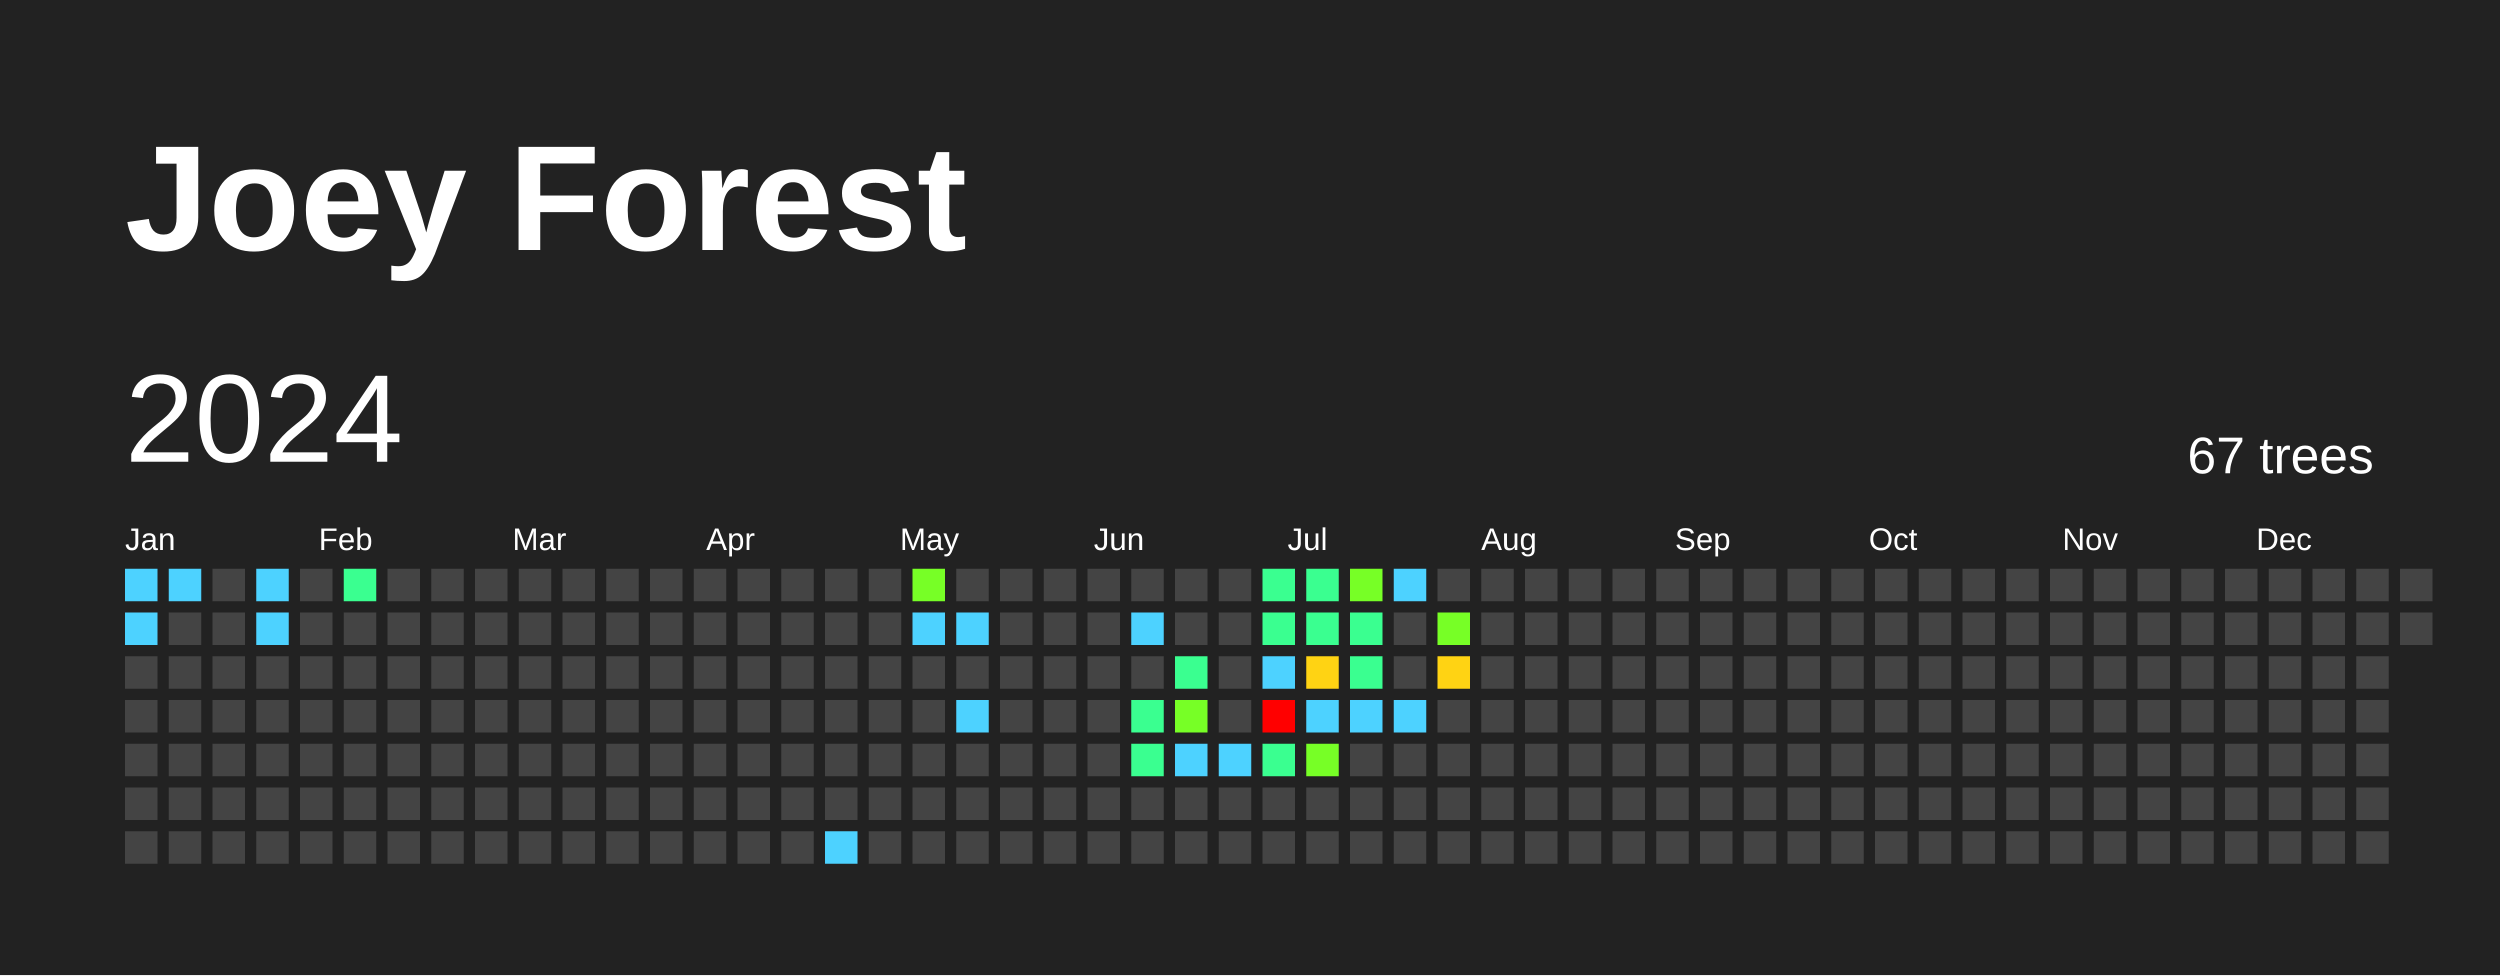
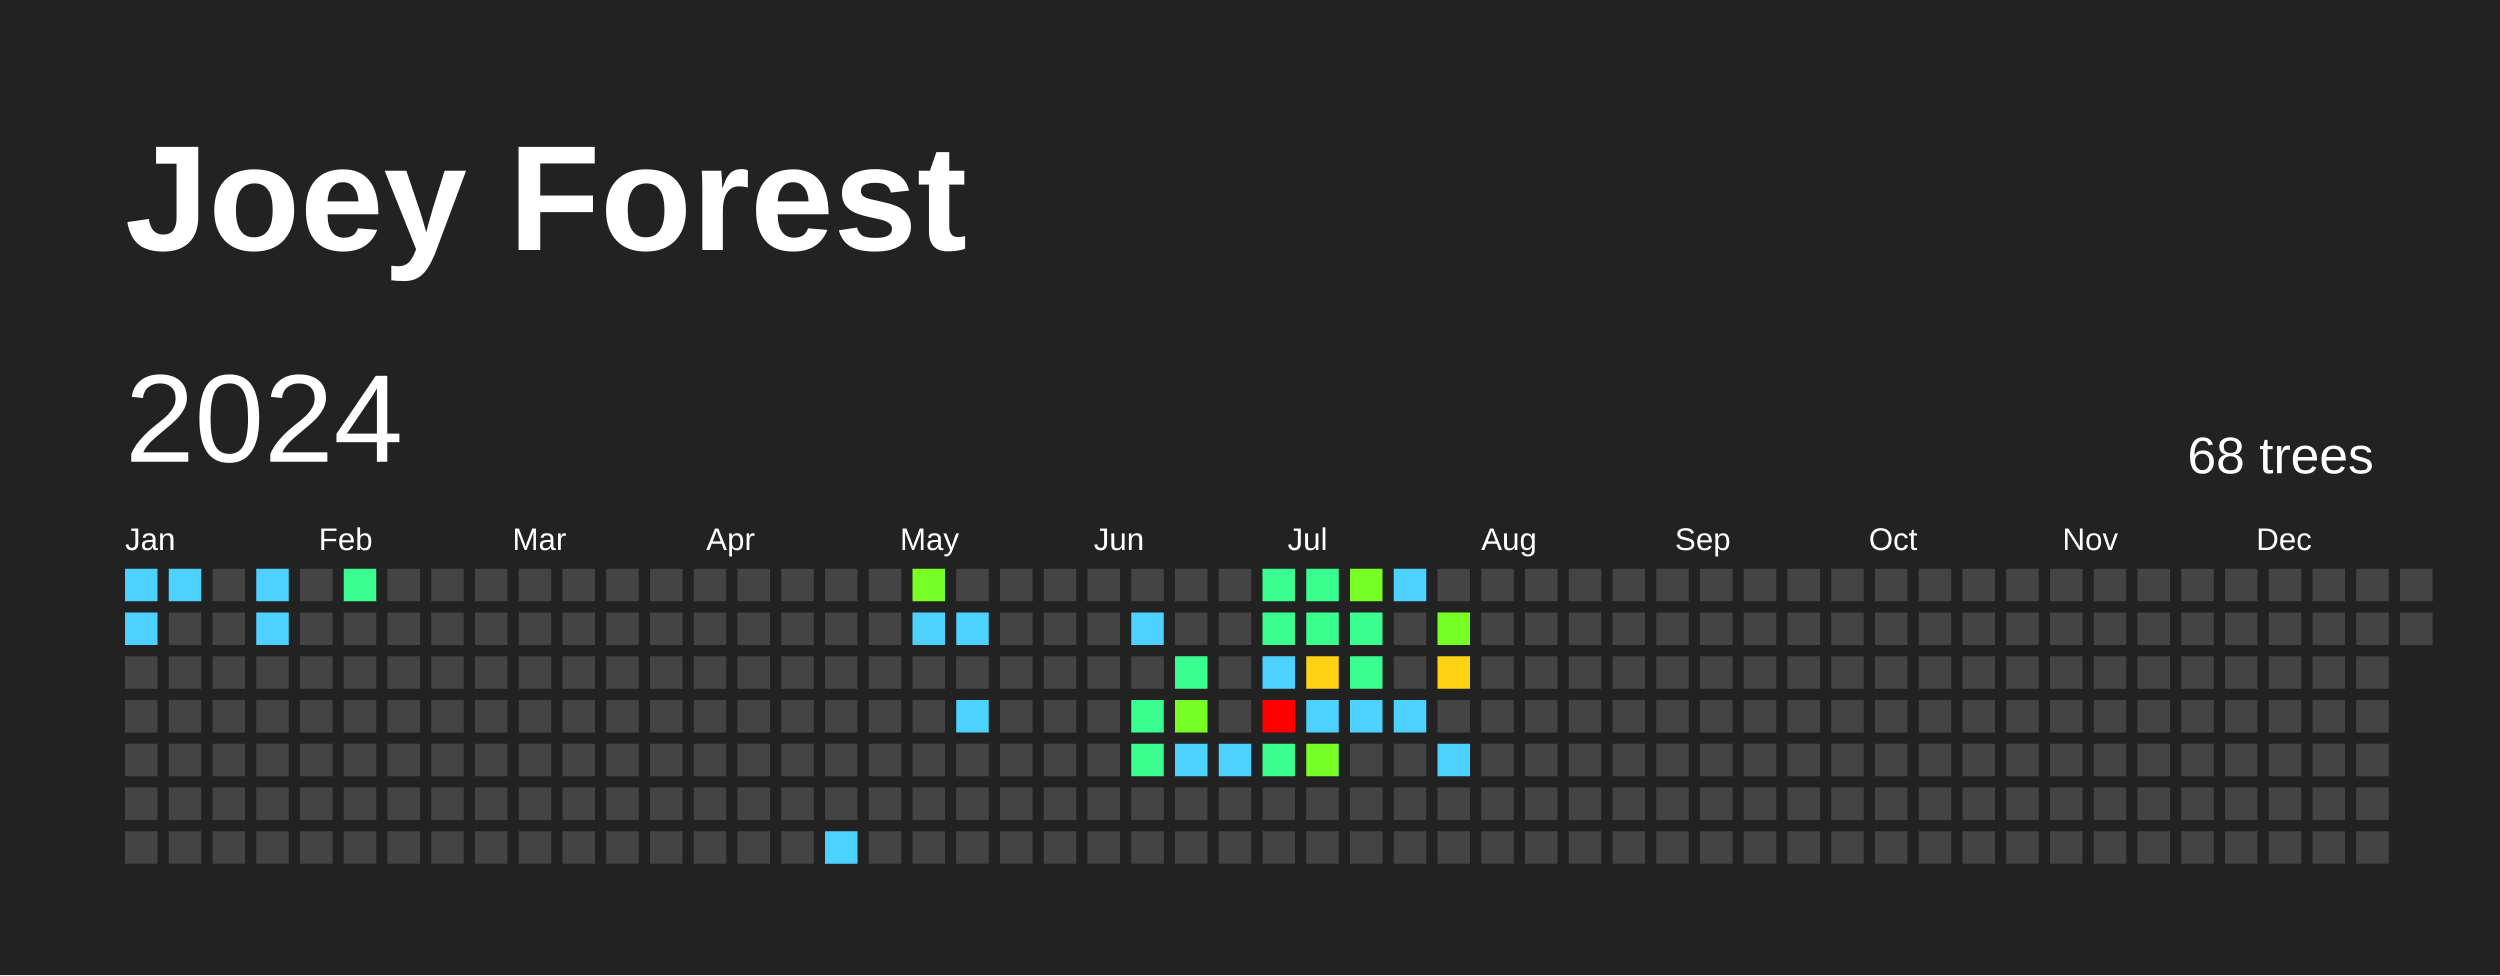
<svg xmlns="http://www.w3.org/2000/svg" baseProfile="full" height="78mm" version="1.1" viewBox="0,0,200,78" width="200mm">
  <defs />
  <rect fill="#222222" height="78" width="200" x="0" y="0" />
  <text fill="#FFFFFF" style="font-size:12px; font-family:Arial; font-weight:bold;" x="10" y="20">Joey Forest</text>
  <text dominant-baseline="hanging" fill="#FFFFFF" style="font-size:10.0px; font-family:Arial;" x="10" y="30">2024</text>
-   <text dominant-baseline="hanging" fill="#FFFFFF" style="font-size:4.125px; font-family:Arial;" x="175" y="35">67 trees</text>
+   <text dominant-baseline="hanging" fill="#FFFFFF" style="font-size:4.125px; font-family:Arial;" x="175" y="35">68 trees</text>
  <text fill="#FFFFFF" style="font-size:2.5px; font-family:Arial" x="10.0" y="44">Jan</text>
  <text fill="#FFFFFF" style="font-size:2.5px; font-family:Arial" x="25.5" y="44">Feb</text>
  <text fill="#FFFFFF" style="font-size:2.5px; font-family:Arial" x="41.0" y="44">Mar</text>
  <text fill="#FFFFFF" style="font-size:2.5px; font-family:Arial" x="56.5" y="44">Apr</text>
  <text fill="#FFFFFF" style="font-size:2.5px; font-family:Arial" x="72.0" y="44">May</text>
  <text fill="#FFFFFF" style="font-size:2.5px; font-family:Arial" x="87.5" y="44">Jun</text>
  <text fill="#FFFFFF" style="font-size:2.5px; font-family:Arial" x="103.0" y="44">Jul</text>
  <text fill="#FFFFFF" style="font-size:2.5px; font-family:Arial" x="118.5" y="44">Aug</text>
  <text fill="#FFFFFF" style="font-size:2.5px; font-family:Arial" x="134.0" y="44">Sep</text>
  <text fill="#FFFFFF" style="font-size:2.5px; font-family:Arial" x="149.5" y="44">Oct</text>
  <text fill="#FFFFFF" style="font-size:2.5px; font-family:Arial" x="165.0" y="44">Nov</text>
  <text fill="#FFFFFF" style="font-size:2.5px; font-family:Arial" x="180.5" y="44">Dec</text>
  <rect fill="#4dd2ff" height="2.6" width="2.6" x="10.0" y="45.5" />
  <rect fill="#4dd2ff" height="2.6" width="2.6" x="10.0" y="49.0" />
  <rect fill="#444444" height="2.6" width="2.6" x="10.0" y="52.5" />
  <rect fill="#444444" height="2.6" width="2.6" x="10.0" y="56.0" />
  <rect fill="#444444" height="2.6" width="2.6" x="10.0" y="59.5" />
  <rect fill="#444444" height="2.6" width="2.6" x="10.0" y="63.0" />
  <rect fill="#444444" height="2.6" width="2.6" x="10.0" y="66.5" />
  <rect fill="#4dd2ff" height="2.6" width="2.6" x="13.5" y="45.5" />
  <rect fill="#444444" height="2.6" width="2.6" x="13.5" y="49.0" />
  <rect fill="#444444" height="2.6" width="2.6" x="13.5" y="52.5" />
  <rect fill="#444444" height="2.6" width="2.6" x="13.5" y="56.0" />
  <rect fill="#444444" height="2.6" width="2.6" x="13.5" y="59.5" />
  <rect fill="#444444" height="2.6" width="2.6" x="13.5" y="63.0" />
  <rect fill="#444444" height="2.6" width="2.6" x="13.5" y="66.5" />
  <rect fill="#444444" height="2.6" width="2.6" x="17.0" y="45.5" />
  <rect fill="#444444" height="2.6" width="2.6" x="17.0" y="49.0" />
  <rect fill="#444444" height="2.6" width="2.6" x="17.0" y="52.5" />
  <rect fill="#444444" height="2.6" width="2.6" x="17.0" y="56.0" />
  <rect fill="#444444" height="2.6" width="2.6" x="17.0" y="59.5" />
  <rect fill="#444444" height="2.6" width="2.6" x="17.0" y="63.0" />
  <rect fill="#444444" height="2.6" width="2.6" x="17.0" y="66.5" />
  <rect fill="#4dd2ff" height="2.6" width="2.6" x="20.5" y="45.5" />
  <rect fill="#4dd2ff" height="2.6" width="2.6" x="20.5" y="49.0" />
  <rect fill="#444444" height="2.6" width="2.6" x="20.5" y="52.5" />
  <rect fill="#444444" height="2.6" width="2.6" x="20.5" y="56.0" />
  <rect fill="#444444" height="2.6" width="2.6" x="20.5" y="59.5" />
  <rect fill="#444444" height="2.6" width="2.6" x="20.5" y="63.0" />
  <rect fill="#444444" height="2.6" width="2.6" x="20.5" y="66.5" />
  <rect fill="#444444" height="2.6" width="2.6" x="24.0" y="45.5" />
  <rect fill="#444444" height="2.6" width="2.6" x="24.0" y="49.0" />
  <rect fill="#444444" height="2.6" width="2.6" x="24.0" y="52.5" />
  <rect fill="#444444" height="2.6" width="2.6" x="24.0" y="56.0" />
  <rect fill="#444444" height="2.6" width="2.6" x="24.0" y="59.5" />
  <rect fill="#444444" height="2.6" width="2.6" x="24.0" y="63.0" />
  <rect fill="#444444" height="2.6" width="2.6" x="24.0" y="66.5" />
  <rect fill="#3aff90" height="2.6" width="2.6" x="27.5" y="45.5" />
  <rect fill="#444444" height="2.6" width="2.6" x="27.5" y="49.0" />
  <rect fill="#444444" height="2.6" width="2.6" x="27.5" y="52.5" />
  <rect fill="#444444" height="2.6" width="2.6" x="27.5" y="56.0" />
  <rect fill="#444444" height="2.6" width="2.6" x="27.5" y="59.5" />
  <rect fill="#444444" height="2.6" width="2.6" x="27.5" y="63.0" />
  <rect fill="#444444" height="2.6" width="2.6" x="27.5" y="66.5" />
  <rect fill="#444444" height="2.6" width="2.6" x="31.0" y="45.5" />
  <rect fill="#444444" height="2.6" width="2.6" x="31.0" y="49.0" />
  <rect fill="#444444" height="2.6" width="2.6" x="31.0" y="52.5" />
  <rect fill="#444444" height="2.6" width="2.6" x="31.0" y="56.0" />
  <rect fill="#444444" height="2.6" width="2.6" x="31.0" y="59.5" />
  <rect fill="#444444" height="2.6" width="2.6" x="31.0" y="63.0" />
  <rect fill="#444444" height="2.6" width="2.6" x="31.0" y="66.5" />
  <rect fill="#444444" height="2.6" width="2.6" x="34.5" y="45.5" />
  <rect fill="#444444" height="2.6" width="2.6" x="34.5" y="49.0" />
  <rect fill="#444444" height="2.6" width="2.6" x="34.5" y="52.5" />
  <rect fill="#444444" height="2.6" width="2.6" x="34.5" y="56.0" />
  <rect fill="#444444" height="2.6" width="2.6" x="34.5" y="59.5" />
  <rect fill="#444444" height="2.6" width="2.6" x="34.5" y="63.0" />
  <rect fill="#444444" height="2.6" width="2.6" x="34.5" y="66.5" />
  <rect fill="#444444" height="2.6" width="2.6" x="38.0" y="45.5" />
  <rect fill="#444444" height="2.6" width="2.6" x="38.0" y="49.0" />
  <rect fill="#444444" height="2.6" width="2.6" x="38.0" y="52.5" />
  <rect fill="#444444" height="2.6" width="2.6" x="38.0" y="56.0" />
  <rect fill="#444444" height="2.6" width="2.6" x="38.0" y="59.5" />
  <rect fill="#444444" height="2.6" width="2.6" x="38.0" y="63.0" />
  <rect fill="#444444" height="2.6" width="2.6" x="38.0" y="66.5" />
  <rect fill="#444444" height="2.6" width="2.6" x="41.5" y="45.5" />
  <rect fill="#444444" height="2.6" width="2.6" x="41.5" y="49.0" />
  <rect fill="#444444" height="2.6" width="2.6" x="41.5" y="52.5" />
  <rect fill="#444444" height="2.6" width="2.6" x="41.5" y="56.0" />
  <rect fill="#444444" height="2.6" width="2.6" x="41.5" y="59.5" />
  <rect fill="#444444" height="2.6" width="2.6" x="41.5" y="63.0" />
  <rect fill="#444444" height="2.6" width="2.6" x="41.5" y="66.5" />
  <rect fill="#444444" height="2.6" width="2.6" x="45.0" y="45.5" />
  <rect fill="#444444" height="2.6" width="2.6" x="45.0" y="49.0" />
  <rect fill="#444444" height="2.6" width="2.6" x="45.0" y="52.5" />
  <rect fill="#444444" height="2.6" width="2.6" x="45.0" y="56.0" />
  <rect fill="#444444" height="2.6" width="2.6" x="45.0" y="59.5" />
  <rect fill="#444444" height="2.6" width="2.6" x="45.0" y="63.0" />
  <rect fill="#444444" height="2.6" width="2.6" x="45.0" y="66.5" />
  <rect fill="#444444" height="2.6" width="2.6" x="48.5" y="45.5" />
  <rect fill="#444444" height="2.6" width="2.6" x="48.5" y="49.0" />
  <rect fill="#444444" height="2.6" width="2.6" x="48.5" y="52.5" />
  <rect fill="#444444" height="2.6" width="2.6" x="48.5" y="56.0" />
  <rect fill="#444444" height="2.6" width="2.6" x="48.5" y="59.5" />
  <rect fill="#444444" height="2.6" width="2.6" x="48.5" y="63.0" />
  <rect fill="#444444" height="2.6" width="2.6" x="48.5" y="66.5" />
  <rect fill="#444444" height="2.6" width="2.6" x="52.0" y="45.5" />
  <rect fill="#444444" height="2.6" width="2.6" x="52.0" y="49.0" />
  <rect fill="#444444" height="2.6" width="2.6" x="52.0" y="52.5" />
  <rect fill="#444444" height="2.6" width="2.6" x="52.0" y="56.0" />
  <rect fill="#444444" height="2.6" width="2.6" x="52.0" y="59.5" />
  <rect fill="#444444" height="2.6" width="2.6" x="52.0" y="63.0" />
  <rect fill="#444444" height="2.6" width="2.6" x="52.0" y="66.5" />
  <rect fill="#444444" height="2.6" width="2.6" x="55.5" y="45.5" />
  <rect fill="#444444" height="2.6" width="2.6" x="55.5" y="49.0" />
  <rect fill="#444444" height="2.6" width="2.6" x="55.5" y="52.5" />
  <rect fill="#444444" height="2.6" width="2.6" x="55.5" y="56.0" />
  <rect fill="#444444" height="2.6" width="2.6" x="55.5" y="59.5" />
  <rect fill="#444444" height="2.6" width="2.6" x="55.5" y="63.0" />
  <rect fill="#444444" height="2.6" width="2.6" x="55.5" y="66.5" />
  <rect fill="#444444" height="2.6" width="2.6" x="59.0" y="45.5" />
  <rect fill="#444444" height="2.6" width="2.6" x="59.0" y="49.0" />
  <rect fill="#444444" height="2.6" width="2.6" x="59.0" y="52.5" />
  <rect fill="#444444" height="2.6" width="2.6" x="59.0" y="56.0" />
  <rect fill="#444444" height="2.6" width="2.6" x="59.0" y="59.5" />
  <rect fill="#444444" height="2.6" width="2.6" x="59.0" y="63.0" />
  <rect fill="#444444" height="2.6" width="2.6" x="59.0" y="66.5" />
  <rect fill="#444444" height="2.6" width="2.6" x="62.5" y="45.5" />
  <rect fill="#444444" height="2.6" width="2.6" x="62.5" y="49.0" />
  <rect fill="#444444" height="2.6" width="2.6" x="62.5" y="52.5" />
  <rect fill="#444444" height="2.6" width="2.6" x="62.5" y="56.0" />
  <rect fill="#444444" height="2.6" width="2.6" x="62.5" y="59.5" />
  <rect fill="#444444" height="2.6" width="2.6" x="62.5" y="63.0" />
  <rect fill="#444444" height="2.6" width="2.6" x="62.5" y="66.5" />
  <rect fill="#444444" height="2.6" width="2.6" x="66.0" y="45.5" />
  <rect fill="#444444" height="2.6" width="2.6" x="66.0" y="49.0" />
  <rect fill="#444444" height="2.6" width="2.6" x="66.0" y="52.5" />
  <rect fill="#444444" height="2.6" width="2.6" x="66.0" y="56.0" />
  <rect fill="#444444" height="2.6" width="2.6" x="66.0" y="59.5" />
  <rect fill="#444444" height="2.6" width="2.6" x="66.0" y="63.0" />
  <rect fill="#4dd2ff" height="2.6" width="2.6" x="66.0" y="66.5" />
  <rect fill="#444444" height="2.6" width="2.6" x="69.5" y="45.5" />
  <rect fill="#444444" height="2.6" width="2.6" x="69.5" y="49.0" />
  <rect fill="#444444" height="2.6" width="2.6" x="69.5" y="52.5" />
  <rect fill="#444444" height="2.6" width="2.6" x="69.5" y="56.0" />
  <rect fill="#444444" height="2.6" width="2.6" x="69.5" y="59.5" />
  <rect fill="#444444" height="2.6" width="2.6" x="69.5" y="63.0" />
  <rect fill="#444444" height="2.6" width="2.6" x="69.5" y="66.5" />
  <rect fill="#77ff26" height="2.6" width="2.6" x="73.0" y="45.5" />
  <rect fill="#4dd2ff" height="2.6" width="2.6" x="73.0" y="49.0" />
  <rect fill="#444444" height="2.6" width="2.6" x="73.0" y="52.5" />
  <rect fill="#444444" height="2.6" width="2.6" x="73.0" y="56.0" />
  <rect fill="#444444" height="2.6" width="2.6" x="73.0" y="59.5" />
  <rect fill="#444444" height="2.6" width="2.6" x="73.0" y="63.0" />
  <rect fill="#444444" height="2.6" width="2.6" x="73.0" y="66.5" />
  <rect fill="#444444" height="2.6" width="2.6" x="76.5" y="45.5" />
  <rect fill="#4dd2ff" height="2.6" width="2.6" x="76.5" y="49.0" />
  <rect fill="#444444" height="2.6" width="2.6" x="76.5" y="52.5" />
  <rect fill="#4dd2ff" height="2.6" width="2.6" x="76.5" y="56.0" />
  <rect fill="#444444" height="2.6" width="2.6" x="76.5" y="59.5" />
  <rect fill="#444444" height="2.6" width="2.6" x="76.5" y="63.0" />
  <rect fill="#444444" height="2.6" width="2.6" x="76.5" y="66.5" />
  <rect fill="#444444" height="2.6" width="2.6" x="80.0" y="45.5" />
  <rect fill="#444444" height="2.6" width="2.6" x="80.0" y="49.0" />
  <rect fill="#444444" height="2.6" width="2.6" x="80.0" y="52.5" />
  <rect fill="#444444" height="2.6" width="2.6" x="80.0" y="56.0" />
  <rect fill="#444444" height="2.6" width="2.6" x="80.0" y="59.5" />
  <rect fill="#444444" height="2.6" width="2.6" x="80.0" y="63.0" />
  <rect fill="#444444" height="2.6" width="2.6" x="80.0" y="66.5" />
  <rect fill="#444444" height="2.6" width="2.6" x="83.5" y="45.5" />
  <rect fill="#444444" height="2.6" width="2.6" x="83.5" y="49.0" />
  <rect fill="#444444" height="2.6" width="2.6" x="83.5" y="52.5" />
  <rect fill="#444444" height="2.6" width="2.6" x="83.5" y="56.0" />
  <rect fill="#444444" height="2.6" width="2.6" x="83.5" y="59.5" />
  <rect fill="#444444" height="2.6" width="2.6" x="83.5" y="63.0" />
  <rect fill="#444444" height="2.6" width="2.6" x="83.5" y="66.5" />
  <rect fill="#444444" height="2.6" width="2.6" x="87.0" y="45.5" />
  <rect fill="#444444" height="2.6" width="2.6" x="87.0" y="49.0" />
  <rect fill="#444444" height="2.6" width="2.6" x="87.0" y="52.5" />
  <rect fill="#444444" height="2.6" width="2.6" x="87.0" y="56.0" />
  <rect fill="#444444" height="2.6" width="2.6" x="87.0" y="59.5" />
  <rect fill="#444444" height="2.6" width="2.6" x="87.0" y="63.0" />
  <rect fill="#444444" height="2.6" width="2.6" x="87.0" y="66.5" />
  <rect fill="#444444" height="2.6" width="2.6" x="90.5" y="45.5" />
  <rect fill="#4dd2ff" height="2.6" width="2.6" x="90.5" y="49.0" />
  <rect fill="#444444" height="2.6" width="2.6" x="90.5" y="52.5" />
  <rect fill="#3aff90" height="2.6" width="2.6" x="90.5" y="56.0" />
  <rect fill="#3aff90" height="2.6" width="2.6" x="90.5" y="59.5" />
  <rect fill="#444444" height="2.6" width="2.6" x="90.5" y="63.0" />
  <rect fill="#444444" height="2.6" width="2.6" x="90.5" y="66.5" />
  <rect fill="#444444" height="2.6" width="2.6" x="94.0" y="45.5" />
  <rect fill="#444444" height="2.6" width="2.6" x="94.0" y="49.0" />
  <rect fill="#3aff90" height="2.6" width="2.6" x="94.0" y="52.5" />
  <rect fill="#77ff26" height="2.6" width="2.6" x="94.0" y="56.0" />
  <rect fill="#4dd2ff" height="2.6" width="2.6" x="94.0" y="59.5" />
  <rect fill="#444444" height="2.6" width="2.6" x="94.0" y="63.0" />
  <rect fill="#444444" height="2.6" width="2.6" x="94.0" y="66.5" />
  <rect fill="#444444" height="2.6" width="2.6" x="97.5" y="45.5" />
  <rect fill="#444444" height="2.6" width="2.6" x="97.5" y="49.0" />
  <rect fill="#444444" height="2.6" width="2.6" x="97.5" y="52.5" />
  <rect fill="#444444" height="2.6" width="2.6" x="97.5" y="56.0" />
  <rect fill="#4dd2ff" height="2.6" width="2.6" x="97.5" y="59.5" />
  <rect fill="#444444" height="2.6" width="2.6" x="97.5" y="63.0" />
  <rect fill="#444444" height="2.6" width="2.6" x="97.5" y="66.5" />
  <rect fill="#3aff90" height="2.6" width="2.6" x="101.0" y="45.5" />
  <rect fill="#3aff90" height="2.6" width="2.6" x="101.0" y="49.0" />
  <rect fill="#4dd2ff" height="2.6" width="2.6" x="101.0" y="52.5" />
  <rect fill="red" height="2.6" width="2.6" x="101.0" y="56.0" />
  <rect fill="#3aff90" height="2.6" width="2.6" x="101.0" y="59.5" />
  <rect fill="#444444" height="2.6" width="2.6" x="101.0" y="63.0" />
  <rect fill="#444444" height="2.6" width="2.6" x="101.0" y="66.5" />
  <rect fill="#3aff90" height="2.6" width="2.6" x="104.5" y="45.5" />
  <rect fill="#3aff90" height="2.6" width="2.6" x="104.5" y="49.0" />
  <rect fill="#ffd313" height="2.6" width="2.6" x="104.5" y="52.5" />
  <rect fill="#4dd2ff" height="2.6" width="2.6" x="104.5" y="56.0" />
  <rect fill="#77ff26" height="2.6" width="2.6" x="104.5" y="59.5" />
  <rect fill="#444444" height="2.6" width="2.6" x="104.5" y="63.0" />
  <rect fill="#444444" height="2.6" width="2.6" x="104.5" y="66.5" />
  <rect fill="#77ff26" height="2.6" width="2.6" x="108.0" y="45.5" />
  <rect fill="#3aff90" height="2.6" width="2.6" x="108.0" y="49.0" />
  <rect fill="#3aff90" height="2.6" width="2.6" x="108.0" y="52.5" />
  <rect fill="#4dd2ff" height="2.6" width="2.6" x="108.0" y="56.0" />
  <rect fill="#444444" height="2.6" width="2.6" x="108.0" y="59.5" />
  <rect fill="#444444" height="2.6" width="2.6" x="108.0" y="63.0" />
  <rect fill="#444444" height="2.6" width="2.6" x="108.0" y="66.5" />
  <rect fill="#4dd2ff" height="2.6" width="2.6" x="111.5" y="45.5" />
  <rect fill="#444444" height="2.6" width="2.6" x="111.5" y="49.0" />
  <rect fill="#444444" height="2.6" width="2.6" x="111.5" y="52.5" />
  <rect fill="#4dd2ff" height="2.6" width="2.6" x="111.5" y="56.0" />
  <rect fill="#444444" height="2.6" width="2.6" x="111.5" y="59.5" />
  <rect fill="#444444" height="2.6" width="2.6" x="111.5" y="63.0" />
  <rect fill="#444444" height="2.6" width="2.6" x="111.5" y="66.5" />
  <rect fill="#444444" height="2.6" width="2.6" x="115.0" y="45.5" />
  <rect fill="#77ff26" height="2.6" width="2.6" x="115.0" y="49.0" />
  <rect fill="#ffd313" height="2.6" width="2.6" x="115.0" y="52.5" />
  <rect fill="#444444" height="2.6" width="2.6" x="115.0" y="56.0" />
-   <rect fill="#444444" height="2.6" width="2.6" x="115.0" y="59.5" />
+   <rect fill="#4dd2ff" height="2.6" width="2.6" x="115.0" y="59.5" />
  <rect fill="#444444" height="2.6" width="2.6" x="115.0" y="63.0" />
  <rect fill="#444444" height="2.6" width="2.6" x="115.0" y="66.5" />
  <rect fill="#444444" height="2.6" width="2.6" x="118.5" y="45.5" />
  <rect fill="#444444" height="2.6" width="2.6" x="118.5" y="49.0" />
  <rect fill="#444444" height="2.6" width="2.6" x="118.5" y="52.5" />
  <rect fill="#444444" height="2.6" width="2.6" x="118.5" y="56.0" />
  <rect fill="#444444" height="2.6" width="2.6" x="118.5" y="59.5" />
  <rect fill="#444444" height="2.6" width="2.6" x="118.5" y="63.0" />
  <rect fill="#444444" height="2.6" width="2.6" x="118.5" y="66.5" />
  <rect fill="#444444" height="2.6" width="2.6" x="122.0" y="45.5" />
  <rect fill="#444444" height="2.6" width="2.6" x="122.0" y="49.0" />
  <rect fill="#444444" height="2.6" width="2.6" x="122.0" y="52.5" />
  <rect fill="#444444" height="2.6" width="2.6" x="122.0" y="56.0" />
  <rect fill="#444444" height="2.6" width="2.6" x="122.0" y="59.5" />
  <rect fill="#444444" height="2.6" width="2.6" x="122.0" y="63.0" />
  <rect fill="#444444" height="2.6" width="2.6" x="122.0" y="66.5" />
  <rect fill="#444444" height="2.6" width="2.6" x="125.5" y="45.5" />
  <rect fill="#444444" height="2.6" width="2.6" x="125.5" y="49.0" />
  <rect fill="#444444" height="2.6" width="2.6" x="125.5" y="52.5" />
  <rect fill="#444444" height="2.6" width="2.6" x="125.5" y="56.0" />
  <rect fill="#444444" height="2.6" width="2.6" x="125.5" y="59.5" />
  <rect fill="#444444" height="2.6" width="2.6" x="125.5" y="63.0" />
  <rect fill="#444444" height="2.6" width="2.6" x="125.5" y="66.5" />
  <rect fill="#444444" height="2.6" width="2.6" x="129.0" y="45.5" />
  <rect fill="#444444" height="2.6" width="2.6" x="129.0" y="49.0" />
  <rect fill="#444444" height="2.6" width="2.6" x="129.0" y="52.5" />
  <rect fill="#444444" height="2.6" width="2.6" x="129.0" y="56.0" />
  <rect fill="#444444" height="2.6" width="2.6" x="129.0" y="59.5" />
  <rect fill="#444444" height="2.6" width="2.6" x="129.0" y="63.0" />
  <rect fill="#444444" height="2.6" width="2.6" x="129.0" y="66.5" />
  <rect fill="#444444" height="2.6" width="2.6" x="132.5" y="45.5" />
  <rect fill="#444444" height="2.6" width="2.6" x="132.5" y="49.0" />
  <rect fill="#444444" height="2.6" width="2.6" x="132.5" y="52.5" />
  <rect fill="#444444" height="2.6" width="2.6" x="132.5" y="56.0" />
  <rect fill="#444444" height="2.6" width="2.6" x="132.5" y="59.5" />
  <rect fill="#444444" height="2.6" width="2.6" x="132.5" y="63.0" />
  <rect fill="#444444" height="2.6" width="2.6" x="132.5" y="66.5" />
  <rect fill="#444444" height="2.6" width="2.6" x="136.0" y="45.5" />
  <rect fill="#444444" height="2.6" width="2.6" x="136.0" y="49.0" />
  <rect fill="#444444" height="2.6" width="2.6" x="136.0" y="52.5" />
  <rect fill="#444444" height="2.6" width="2.6" x="136.0" y="56.0" />
  <rect fill="#444444" height="2.6" width="2.6" x="136.0" y="59.5" />
  <rect fill="#444444" height="2.6" width="2.6" x="136.0" y="63.0" />
  <rect fill="#444444" height="2.6" width="2.6" x="136.0" y="66.5" />
  <rect fill="#444444" height="2.6" width="2.6" x="139.5" y="45.5" />
  <rect fill="#444444" height="2.6" width="2.6" x="139.5" y="49.0" />
  <rect fill="#444444" height="2.6" width="2.6" x="139.5" y="52.5" />
  <rect fill="#444444" height="2.6" width="2.6" x="139.5" y="56.0" />
  <rect fill="#444444" height="2.6" width="2.6" x="139.5" y="59.5" />
  <rect fill="#444444" height="2.6" width="2.6" x="139.5" y="63.0" />
  <rect fill="#444444" height="2.6" width="2.6" x="139.5" y="66.5" />
  <rect fill="#444444" height="2.6" width="2.6" x="143.0" y="45.5" />
  <rect fill="#444444" height="2.6" width="2.6" x="143.0" y="49.0" />
  <rect fill="#444444" height="2.6" width="2.6" x="143.0" y="52.5" />
  <rect fill="#444444" height="2.6" width="2.6" x="143.0" y="56.0" />
  <rect fill="#444444" height="2.6" width="2.6" x="143.0" y="59.5" />
  <rect fill="#444444" height="2.6" width="2.6" x="143.0" y="63.0" />
  <rect fill="#444444" height="2.6" width="2.6" x="143.0" y="66.5" />
  <rect fill="#444444" height="2.6" width="2.6" x="146.5" y="45.5" />
  <rect fill="#444444" height="2.6" width="2.6" x="146.5" y="49.0" />
  <rect fill="#444444" height="2.6" width="2.6" x="146.5" y="52.5" />
  <rect fill="#444444" height="2.6" width="2.6" x="146.5" y="56.0" />
  <rect fill="#444444" height="2.6" width="2.6" x="146.5" y="59.5" />
  <rect fill="#444444" height="2.6" width="2.6" x="146.5" y="63.0" />
  <rect fill="#444444" height="2.6" width="2.6" x="146.5" y="66.5" />
  <rect fill="#444444" height="2.6" width="2.6" x="150.0" y="45.5" />
  <rect fill="#444444" height="2.6" width="2.6" x="150.0" y="49.0" />
  <rect fill="#444444" height="2.6" width="2.6" x="150.0" y="52.5" />
  <rect fill="#444444" height="2.6" width="2.6" x="150.0" y="56.0" />
  <rect fill="#444444" height="2.6" width="2.6" x="150.0" y="59.5" />
  <rect fill="#444444" height="2.6" width="2.6" x="150.0" y="63.0" />
  <rect fill="#444444" height="2.6" width="2.6" x="150.0" y="66.5" />
  <rect fill="#444444" height="2.6" width="2.6" x="153.5" y="45.5" />
  <rect fill="#444444" height="2.6" width="2.6" x="153.5" y="49.0" />
  <rect fill="#444444" height="2.6" width="2.6" x="153.5" y="52.5" />
  <rect fill="#444444" height="2.6" width="2.6" x="153.5" y="56.0" />
  <rect fill="#444444" height="2.6" width="2.6" x="153.5" y="59.5" />
  <rect fill="#444444" height="2.6" width="2.6" x="153.5" y="63.0" />
  <rect fill="#444444" height="2.6" width="2.6" x="153.5" y="66.5" />
  <rect fill="#444444" height="2.6" width="2.6" x="157.0" y="45.5" />
  <rect fill="#444444" height="2.6" width="2.6" x="157.0" y="49.0" />
  <rect fill="#444444" height="2.6" width="2.6" x="157.0" y="52.5" />
  <rect fill="#444444" height="2.6" width="2.6" x="157.0" y="56.0" />
  <rect fill="#444444" height="2.6" width="2.6" x="157.0" y="59.5" />
  <rect fill="#444444" height="2.6" width="2.6" x="157.0" y="63.0" />
  <rect fill="#444444" height="2.6" width="2.6" x="157.0" y="66.5" />
  <rect fill="#444444" height="2.6" width="2.6" x="160.5" y="45.5" />
  <rect fill="#444444" height="2.6" width="2.6" x="160.5" y="49.0" />
  <rect fill="#444444" height="2.6" width="2.6" x="160.5" y="52.5" />
  <rect fill="#444444" height="2.6" width="2.6" x="160.5" y="56.0" />
  <rect fill="#444444" height="2.6" width="2.6" x="160.5" y="59.5" />
  <rect fill="#444444" height="2.6" width="2.6" x="160.5" y="63.0" />
  <rect fill="#444444" height="2.6" width="2.6" x="160.5" y="66.5" />
  <rect fill="#444444" height="2.6" width="2.6" x="164.0" y="45.5" />
  <rect fill="#444444" height="2.6" width="2.6" x="164.0" y="49.0" />
  <rect fill="#444444" height="2.6" width="2.6" x="164.0" y="52.5" />
  <rect fill="#444444" height="2.6" width="2.6" x="164.0" y="56.0" />
  <rect fill="#444444" height="2.6" width="2.6" x="164.0" y="59.5" />
  <rect fill="#444444" height="2.6" width="2.6" x="164.0" y="63.0" />
  <rect fill="#444444" height="2.6" width="2.6" x="164.0" y="66.5" />
  <rect fill="#444444" height="2.6" width="2.6" x="167.5" y="45.5" />
  <rect fill="#444444" height="2.6" width="2.6" x="167.5" y="49.0" />
  <rect fill="#444444" height="2.6" width="2.6" x="167.5" y="52.5" />
  <rect fill="#444444" height="2.6" width="2.6" x="167.5" y="56.0" />
  <rect fill="#444444" height="2.6" width="2.6" x="167.5" y="59.5" />
  <rect fill="#444444" height="2.6" width="2.6" x="167.5" y="63.0" />
  <rect fill="#444444" height="2.6" width="2.6" x="167.5" y="66.5" />
  <rect fill="#444444" height="2.6" width="2.6" x="171.0" y="45.5" />
  <rect fill="#444444" height="2.6" width="2.6" x="171.0" y="49.0" />
  <rect fill="#444444" height="2.6" width="2.6" x="171.0" y="52.5" />
  <rect fill="#444444" height="2.6" width="2.6" x="171.0" y="56.0" />
  <rect fill="#444444" height="2.6" width="2.6" x="171.0" y="59.5" />
  <rect fill="#444444" height="2.6" width="2.6" x="171.0" y="63.0" />
  <rect fill="#444444" height="2.6" width="2.6" x="171.0" y="66.5" />
  <rect fill="#444444" height="2.6" width="2.6" x="174.5" y="45.5" />
  <rect fill="#444444" height="2.6" width="2.6" x="174.5" y="49.0" />
  <rect fill="#444444" height="2.6" width="2.6" x="174.5" y="52.5" />
  <rect fill="#444444" height="2.6" width="2.6" x="174.5" y="56.0" />
  <rect fill="#444444" height="2.6" width="2.6" x="174.5" y="59.5" />
  <rect fill="#444444" height="2.6" width="2.6" x="174.5" y="63.0" />
  <rect fill="#444444" height="2.6" width="2.6" x="174.5" y="66.5" />
  <rect fill="#444444" height="2.6" width="2.6" x="178.0" y="45.5" />
  <rect fill="#444444" height="2.6" width="2.6" x="178.0" y="49.0" />
  <rect fill="#444444" height="2.6" width="2.6" x="178.0" y="52.5" />
  <rect fill="#444444" height="2.6" width="2.6" x="178.0" y="56.0" />
  <rect fill="#444444" height="2.6" width="2.6" x="178.0" y="59.5" />
  <rect fill="#444444" height="2.6" width="2.6" x="178.0" y="63.0" />
  <rect fill="#444444" height="2.6" width="2.6" x="178.0" y="66.5" />
  <rect fill="#444444" height="2.6" width="2.6" x="181.5" y="45.5" />
  <rect fill="#444444" height="2.6" width="2.6" x="181.5" y="49.0" />
  <rect fill="#444444" height="2.6" width="2.6" x="181.5" y="52.5" />
  <rect fill="#444444" height="2.6" width="2.6" x="181.5" y="56.0" />
  <rect fill="#444444" height="2.6" width="2.6" x="181.5" y="59.5" />
  <rect fill="#444444" height="2.6" width="2.6" x="181.5" y="63.0" />
  <rect fill="#444444" height="2.6" width="2.6" x="181.5" y="66.5" />
  <rect fill="#444444" height="2.6" width="2.6" x="185.0" y="45.5" />
  <rect fill="#444444" height="2.6" width="2.6" x="185.0" y="49.0" />
  <rect fill="#444444" height="2.6" width="2.6" x="185.0" y="52.5" />
  <rect fill="#444444" height="2.6" width="2.6" x="185.0" y="56.0" />
  <rect fill="#444444" height="2.6" width="2.6" x="185.0" y="59.5" />
  <rect fill="#444444" height="2.6" width="2.6" x="185.0" y="63.0" />
  <rect fill="#444444" height="2.6" width="2.6" x="185.0" y="66.5" />
  <rect fill="#444444" height="2.6" width="2.6" x="188.5" y="45.5" />
  <rect fill="#444444" height="2.6" width="2.6" x="188.5" y="49.0" />
  <rect fill="#444444" height="2.6" width="2.6" x="188.5" y="52.5" />
  <rect fill="#444444" height="2.6" width="2.6" x="188.5" y="56.0" />
  <rect fill="#444444" height="2.6" width="2.6" x="188.5" y="59.5" />
  <rect fill="#444444" height="2.6" width="2.6" x="188.5" y="63.0" />
  <rect fill="#444444" height="2.6" width="2.6" x="188.5" y="66.5" />
  <rect fill="#444444" height="2.6" width="2.6" x="192.0" y="45.5" />
  <rect fill="#444444" height="2.6" width="2.6" x="192.0" y="49.0" />
</svg>
